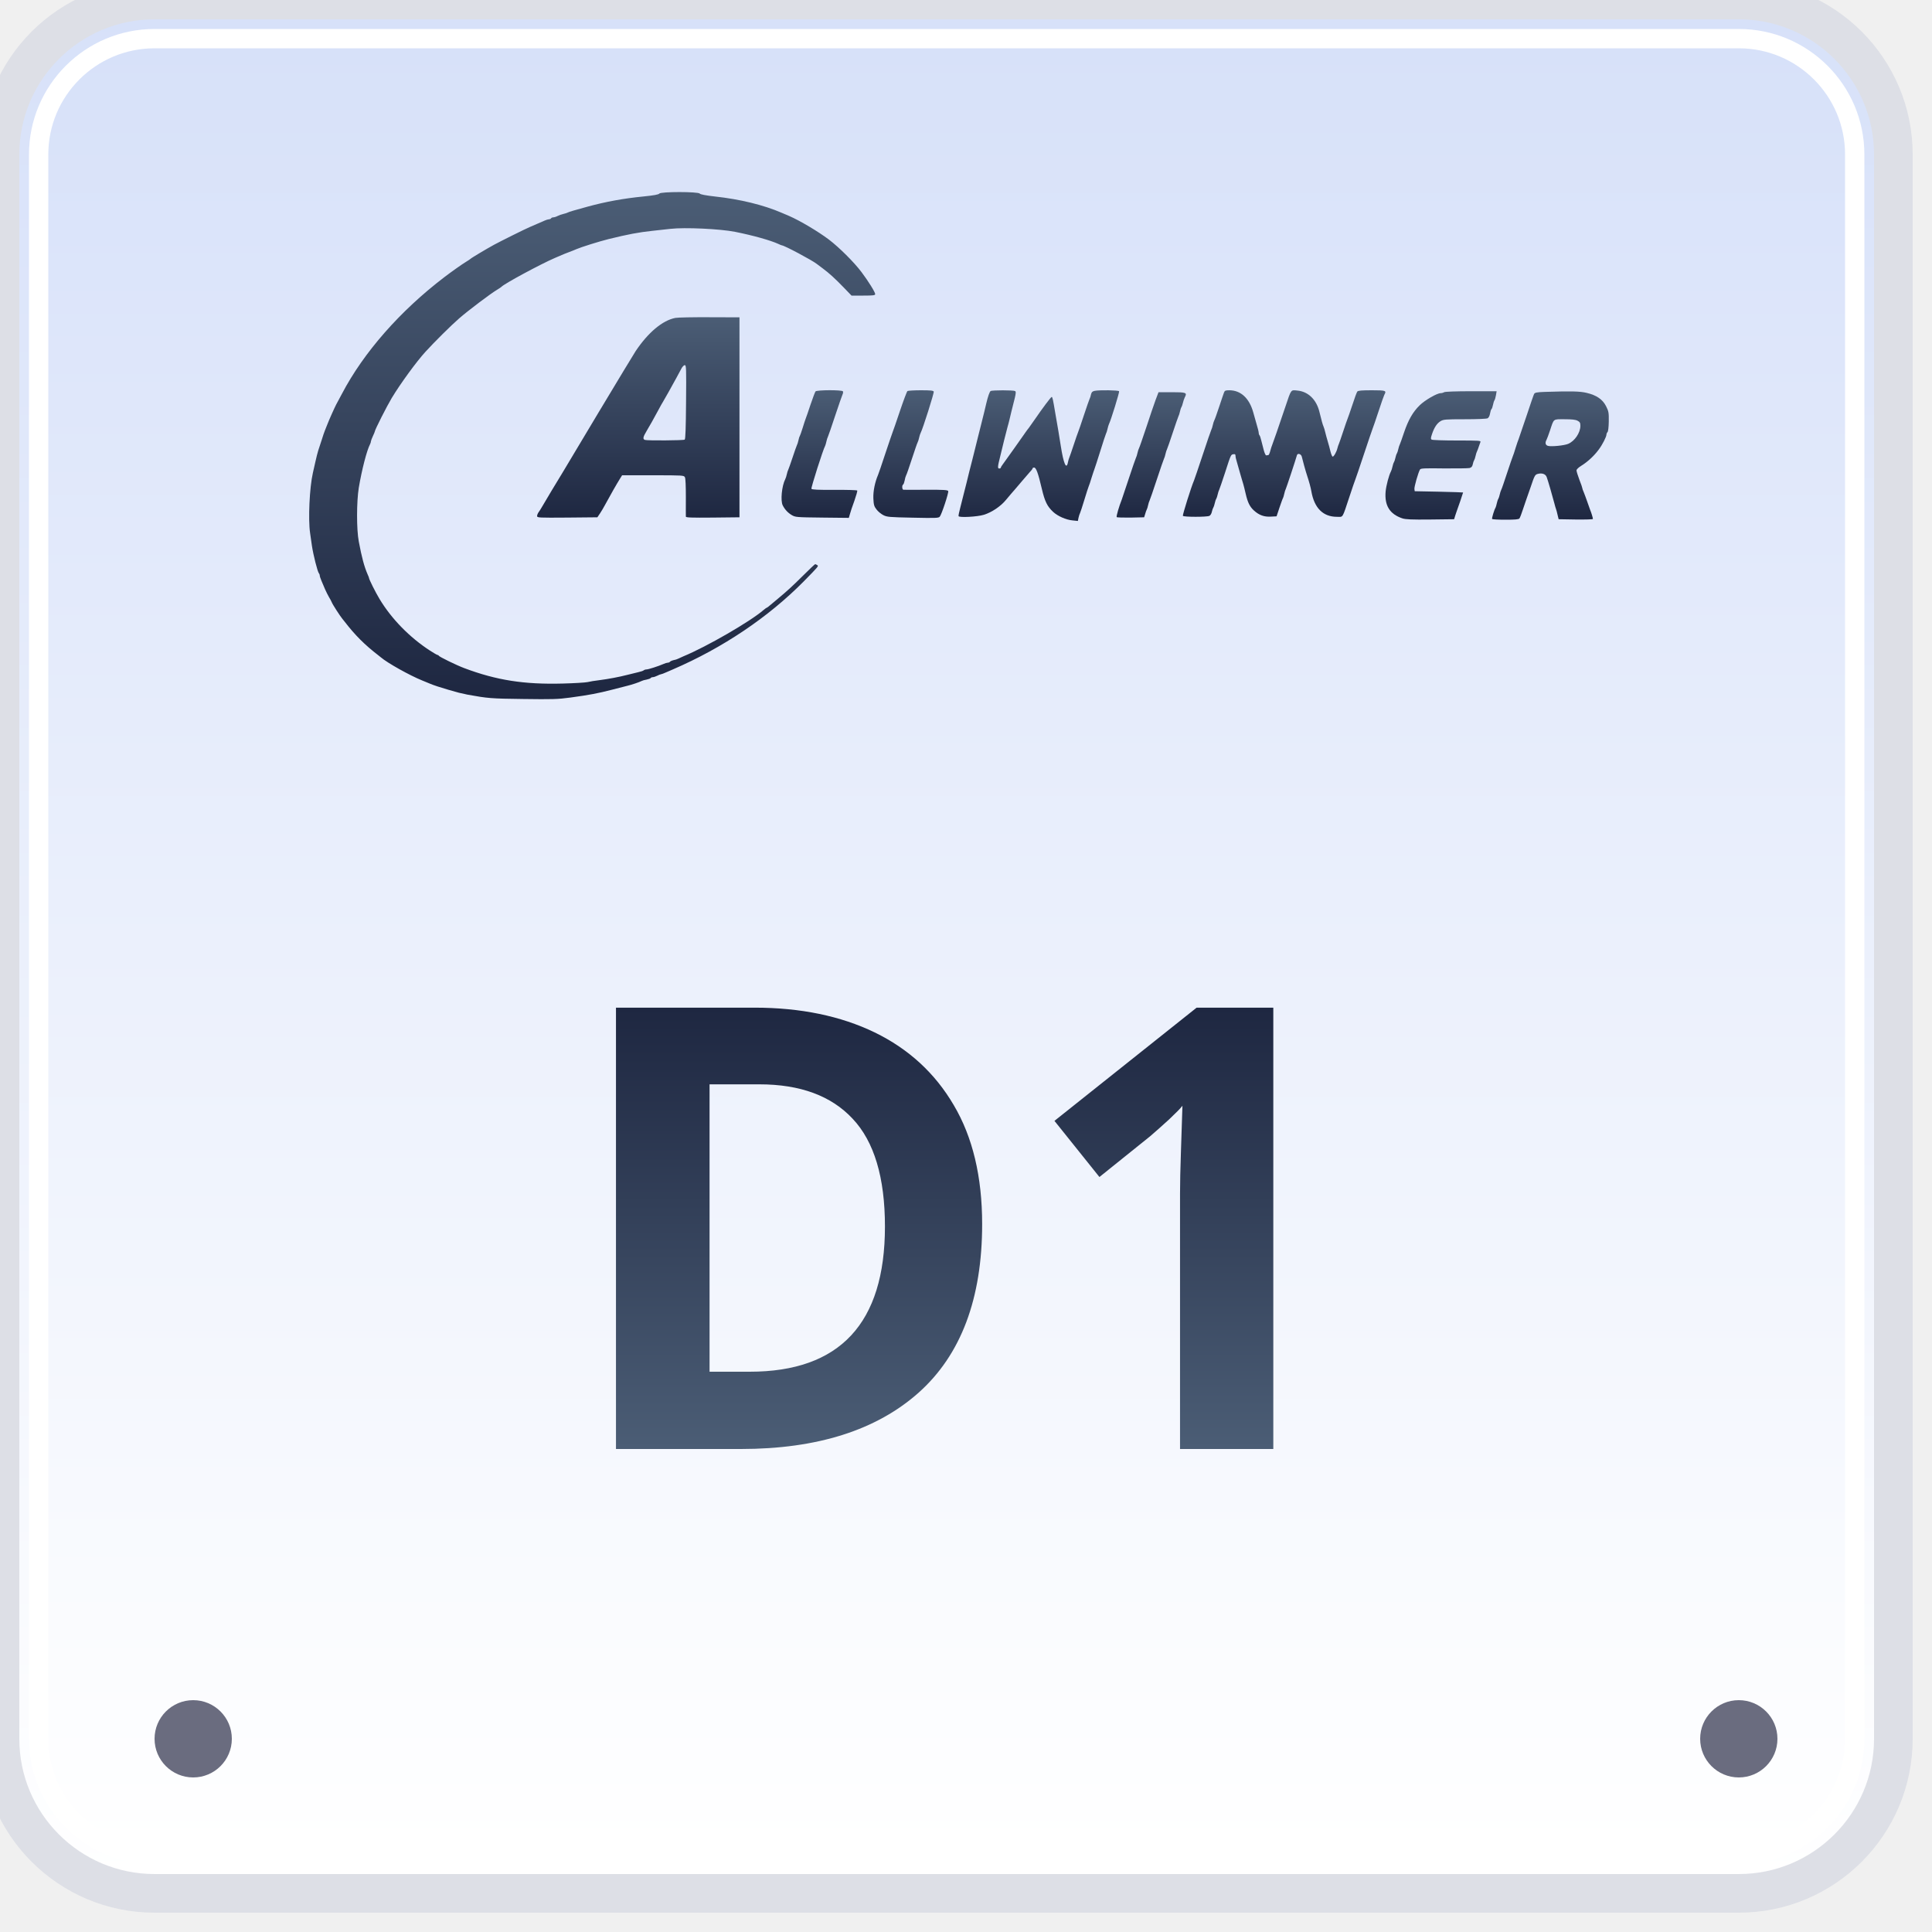
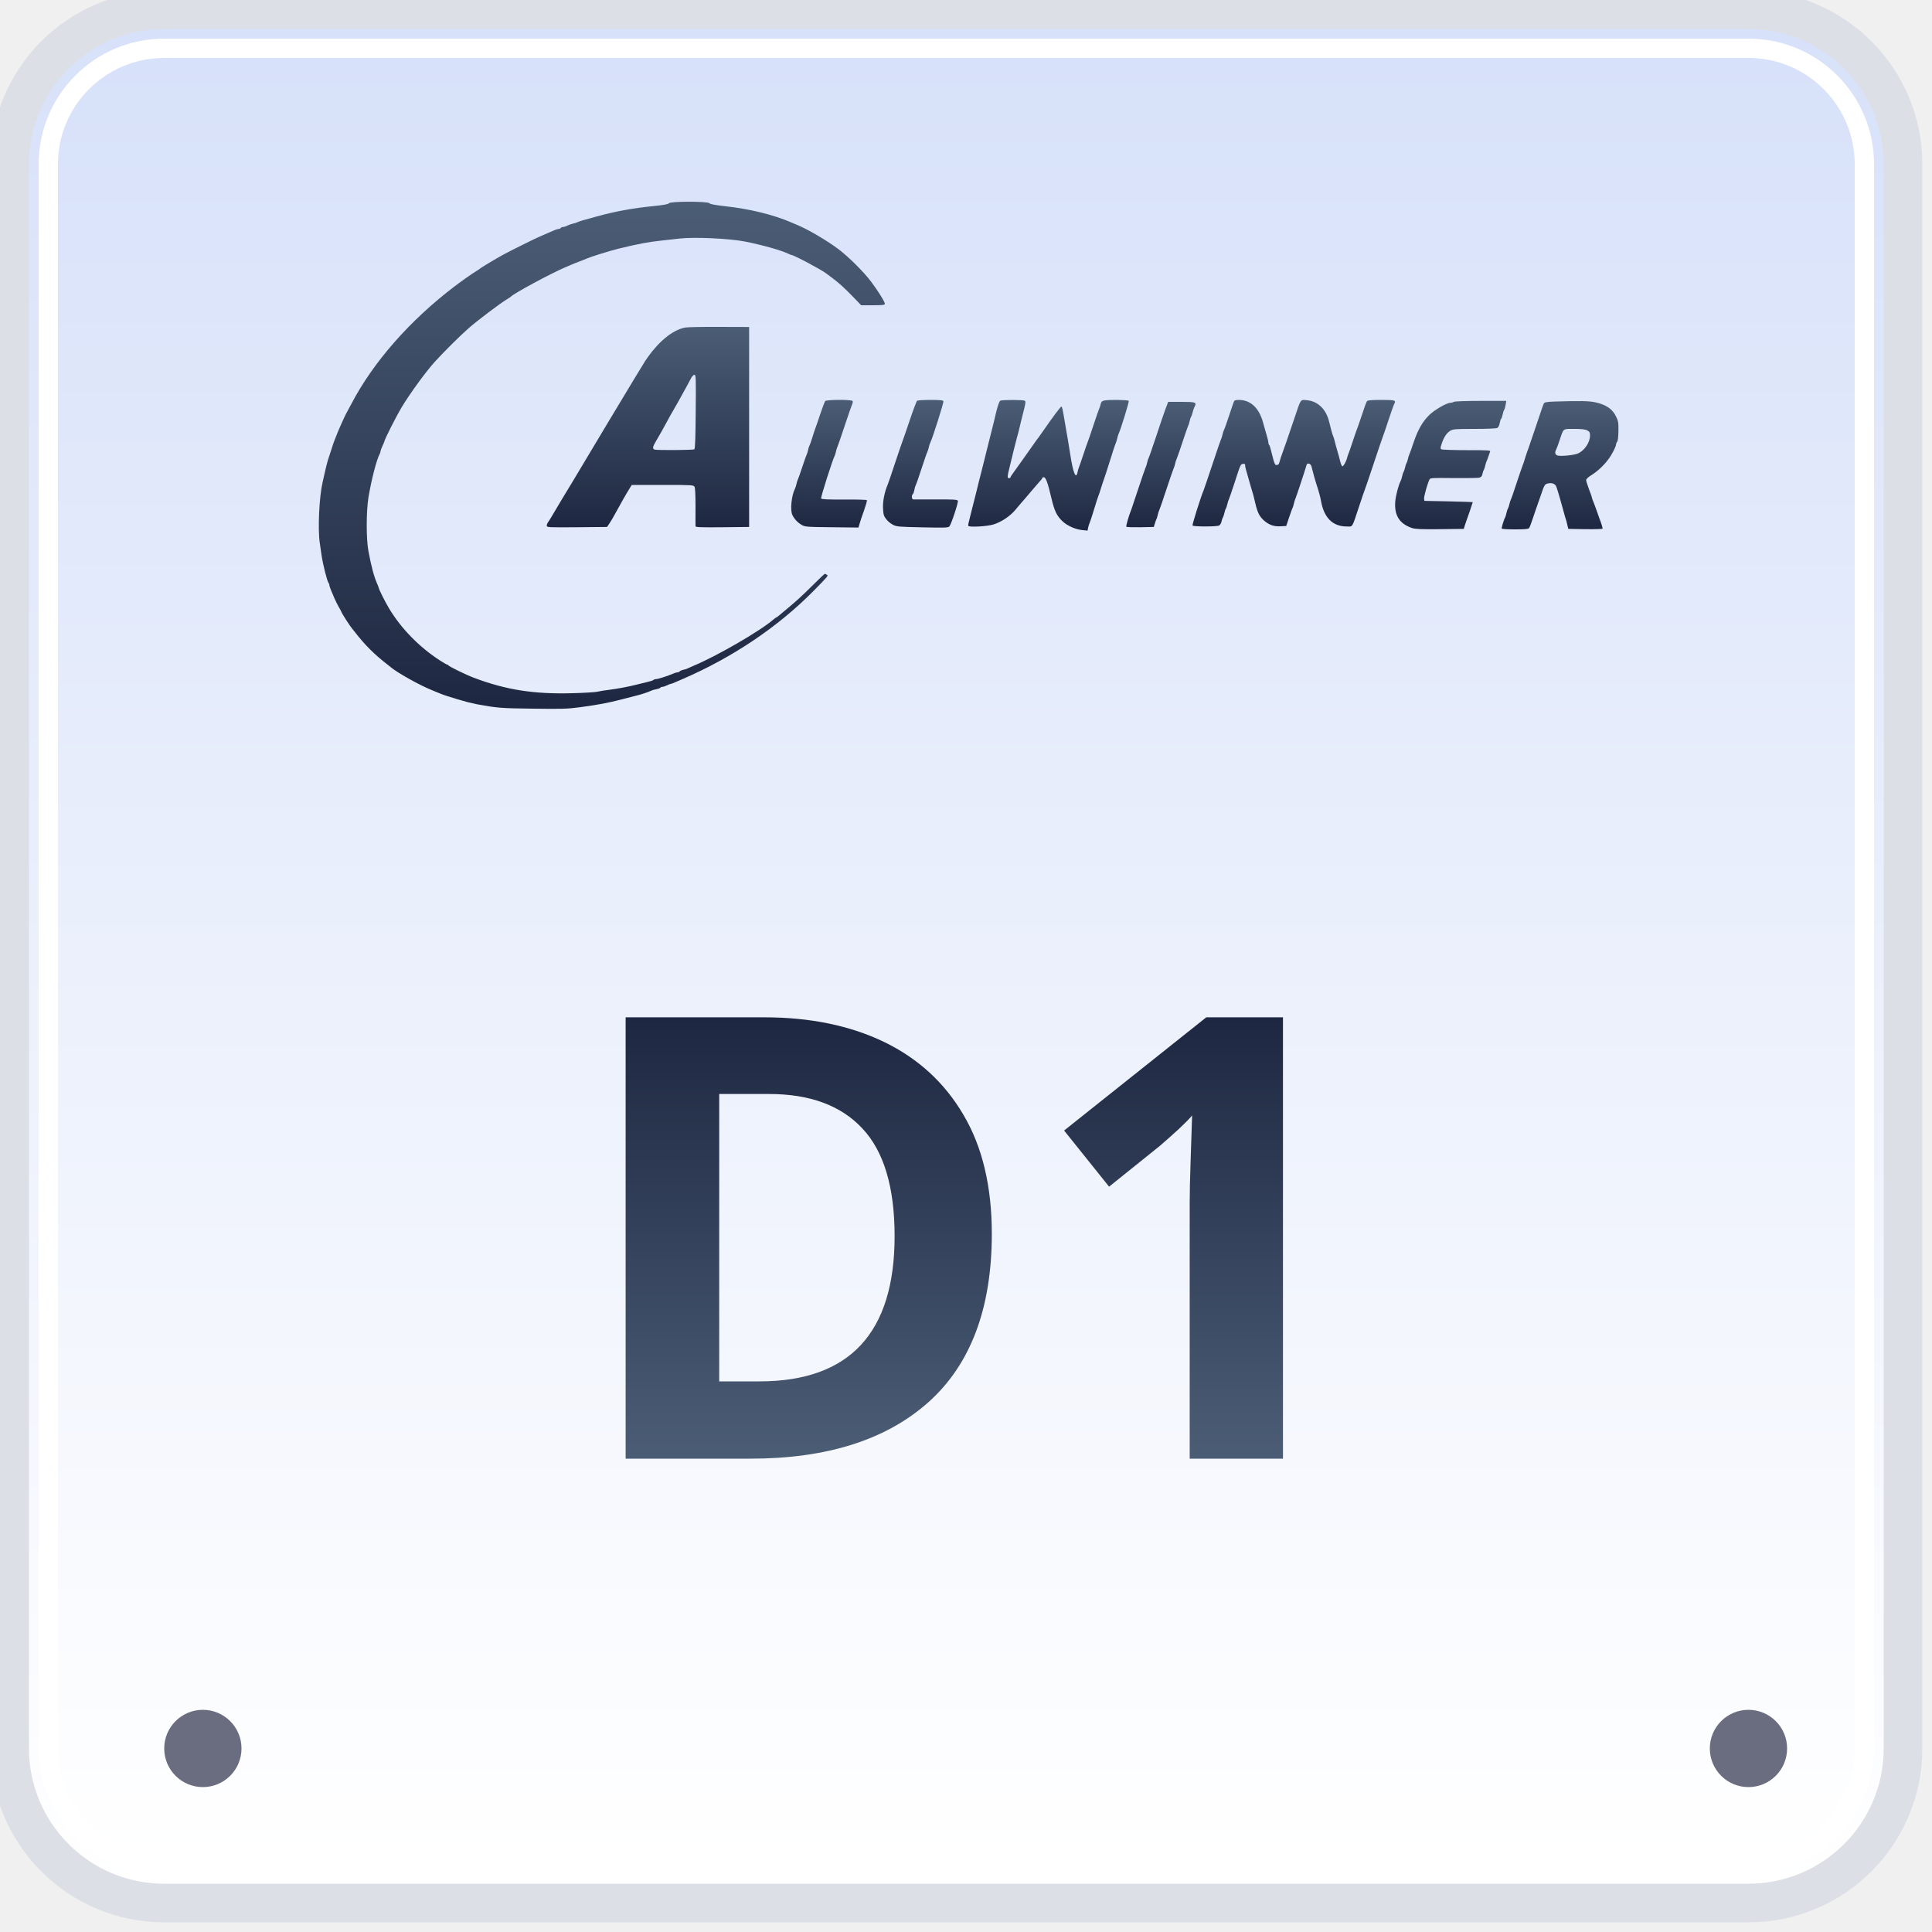
<svg xmlns="http://www.w3.org/2000/svg" width="100" height="100">
  <defs>
    <linearGradient id="soc_bg" x1="0%" y1="0%" x2="0%" y2="100%">
      <stop offset="0%" style="stop-color:#d7e1f9;stop-opacity:1" />
      <stop offset="100%" style="stop-color:#ffffff;stop-opacity:1" />
    </linearGradient>
    <linearGradient id="soc_name" x1="0%" y1="0%" x2="0%" y2="100%">
      <stop offset="0%" style="stop-color:#1e2741;stop-opacity:1" />
      <stop offset="100%" style="stop-color:#4b5d75;stop-opacity:1" />
    </linearGradient>
  </defs>
-   <rect width="98" height="98" fill="url(#soc_bg)" rx="8" stroke="#dddfe6" stroke-width="2" />
-   <rect x="2" y="2" width="94" height="94" fill="url(#soc_bg)" rx="6" stroke="#ffffff" stroke-width="1" />
-   <g transform="translate(16,80) scale(0.005,-0.005)" fill="url(#soc_name)">
-     <path d="M3625 13996 c-7 -10 -56 -19 -165 -30 -205 -20 -395 -55 -580 -106 -139 -38 -187 -52 -200 -59 -9 -5 -30 -12 -49 -16 -18 -4 -44 -13 -59 -21 -15 -8 -35 -14 -44 -14 -9 0 -20 -4 -23 -10 -3 -5 -13 -10 -22 -10 -8 0 -29 -6 -46 -14 -28 -13 -66 -29 -152 -66 -42 -17 -313 -152 -371 -184 -79 -43 -238 -138 -244 -146 -3 -3 -23 -17 -45 -30 -36 -21 -159 -108 -225 -159 -457 -348 -836 -779 -1061 -1209 -27 -50 -53 -100 -59 -110 -15 -28 -76 -164 -90 -202 -7 -19 -19 -48 -26 -65 -7 -16 -22 -61 -34 -100 -12 -38 -28 -88 -36 -110 -7 -22 -20 -74 -29 -115 -9 -41 -21 -93 -26 -115 -35 -152 -50 -481 -29 -622 6 -38 14 -97 19 -133 14 -94 58 -269 72 -284 5 -6 9 -16 9 -24 0 -7 8 -32 18 -55 10 -23 27 -62 37 -87 11 -25 29 -61 40 -80 12 -19 25 -44 29 -54 6 -19 90 -149 111 -173 5 -7 15 -18 20 -25 111 -144 209 -242 353 -353 7 -5 18 -15 25 -20 66 -57 298 -187 427 -239 36 -15 74 -31 85 -35 33 -14 105 -38 185 -61 41 -11 91 -25 110 -31 19 -5 60 -14 90 -20 210 -38 243 -41 575 -45 302 -4 357 -3 490 15 199 27 286 44 430 81 66 17 138 36 160 41 46 11 123 37 146 49 9 5 33 12 53 15 20 4 39 11 42 16 3 5 13 9 22 9 9 0 30 7 46 15 15 8 33 15 38 15 5 0 30 9 56 21 26 11 56 24 67 29 519 224 989 541 1355 911 154 157 156 159 140 169 -8 5 -18 10 -21 10 -4 0 -60 -53 -125 -118 -118 -117 -166 -160 -258 -237 -26 -22 -62 -52 -80 -67 -17 -15 -34 -28 -37 -28 -3 0 -19 -11 -35 -25 -136 -118 -589 -380 -829 -479 -22 -10 -47 -21 -55 -25 -9 -5 -30 -12 -48 -15 -17 -4 -34 -12 -37 -17 -4 -5 -13 -9 -22 -9 -8 0 -29 -6 -46 -14 -50 -22 -155 -56 -175 -56 -10 0 -22 -4 -28 -9 -5 -5 -31 -14 -59 -20 -27 -7 -77 -19 -110 -27 -85 -22 -197 -43 -290 -55 -44 -5 -99 -14 -123 -20 -24 -5 -139 -12 -255 -15 -400 -11 -688 34 -1022 160 -80 30 -258 117 -263 128 -2 5 -8 8 -13 8 -4 0 -40 20 -78 45 -211 137 -399 329 -523 536 -41 68 -108 202 -108 216 0 3 -6 19 -14 36 -36 83 -61 177 -92 342 -24 125 -23 413 0 555 31 185 83 388 117 452 5 10 9 23 9 30 1 7 9 31 20 53 11 22 19 44 20 48 0 17 126 265 176 348 88 146 256 377 349 478 87 96 264 272 347 344 90 79 323 255 393 297 22 13 42 27 45 30 24 30 408 237 555 300 28 12 59 25 70 30 11 5 45 19 75 30 30 11 64 25 75 30 50 22 238 81 335 105 203 50 310 70 450 85 52 6 138 15 190 21 150 17 513 0 670 -31 185 -37 367 -88 447 -125 17 -8 34 -15 37 -15 24 0 315 -155 361 -192 6 -5 33 -25 60 -45 70 -52 127 -104 220 -200 l80 -83 123 0 c101 0 122 3 122 15 0 20 -70 133 -143 230 -77 102 -229 253 -335 334 -114 86 -300 196 -412 245 -19 8 -55 23 -80 34 -185 80 -430 140 -690 168 -96 11 -149 21 -156 30 -17 21 -405 21 -419 0z" />
-     <path d="M3791 12709 c-133 -26 -282 -151 -411 -344 -18 -27 -192 -315 -387 -640 -194 -324 -357 -597 -362 -605 -32 -50 -216 -358 -225 -375 -6 -11 -19 -31 -28 -44 -10 -13 -18 -32 -18 -42 0 -19 12 -19 312 -17 l312 3 27 40 c15 22 40 65 56 95 39 73 120 216 150 263 l23 37 320 0 c309 0 320 -1 330 -20 7 -12 10 -92 10 -208 0 -103 -1 -193 0 -200 0 -10 59 -12 278 -10 l277 3 0 1035 0 1035 -310 1 c-170 1 -330 -2 -354 -7z m111 -871 c-2 -263 -6 -384 -14 -389 -14 -9 -390 -11 -412 -3 -24 9 -20 30 18 93 36 60 67 116 124 221 19 36 38 70 42 75 4 6 31 53 60 105 29 52 67 120 83 150 17 30 39 72 50 93 10 20 26 37 36 37 15 0 16 -33 13 -382z" />
-     <path d="M5242 11948 c-5 -7 -29 -69 -52 -138 -23 -69 -45 -134 -50 -145 -4 -11 -19 -54 -31 -95 -13 -41 -26 -79 -30 -85 -4 -5 -10 -26 -14 -45 -4 -19 -11 -41 -16 -50 -4 -8 -24 -64 -44 -125 -20 -60 -40 -117 -44 -125 -5 -9 -12 -31 -16 -50 -4 -19 -11 -41 -16 -50 -36 -70 -51 -224 -26 -272 22 -43 53 -76 93 -100 38 -22 47 -23 315 -26 l276 -3 11 38 c5 21 26 83 46 137 19 54 33 103 30 108 -3 5 -109 8 -236 7 -170 -1 -233 2 -238 11 -6 10 122 412 142 445 3 6 9 26 13 45 4 19 11 41 16 50 4 8 38 105 74 215 37 110 71 210 77 222 6 11 7 26 4 32 -10 16 -270 15 -284 -1z" />
-     <path d="M6194 11952 c-6 -4 -41 -97 -78 -207 -37 -110 -71 -209 -76 -220 -5 -11 -38 -110 -75 -220 -36 -110 -70 -209 -75 -220 -33 -76 -52 -171 -49 -244 3 -67 8 -83 32 -114 15 -21 47 -47 70 -59 39 -20 60 -22 307 -27 233 -5 266 -4 278 10 20 23 94 248 88 265 -5 12 -43 15 -228 14 -123 0 -229 -1 -235 0 -15 0 -18 46 -4 54 5 3 12 22 16 42 3 20 10 44 15 53 6 9 32 86 60 171 28 85 54 162 59 170 5 9 12 31 16 50 4 19 11 41 16 50 21 38 140 413 135 426 -4 11 -31 14 -133 14 -70 0 -133 -4 -139 -8z" />
-     <path d="M7055 11952 c-11 -7 -28 -55 -46 -132 -10 -44 -23 -98 -53 -217 -8 -32 -22 -87 -31 -123 -9 -36 -23 -92 -31 -125 -8 -33 -22 -87 -30 -120 -8 -33 -22 -86 -30 -117 -7 -32 -21 -84 -28 -115 -8 -32 -22 -85 -30 -118 -8 -33 -24 -96 -35 -139 -12 -44 -20 -84 -18 -89 5 -17 194 -7 262 14 81 25 172 86 227 152 24 29 47 57 53 63 16 18 56 64 115 134 30 35 67 78 82 95 16 16 28 33 28 38 0 4 7 7 15 7 21 0 42 -58 80 -220 31 -132 56 -182 117 -239 47 -44 134 -82 199 -88 l57 -6 7 34 c4 18 11 40 16 49 4 8 24 69 44 135 20 66 40 129 45 140 5 11 19 52 30 90 12 39 26 79 30 90 5 11 31 94 60 185 28 91 55 172 59 180 5 9 12 31 16 50 4 19 11 41 15 50 20 39 110 331 105 340 -7 11 -204 14 -253 4 -24 -5 -32 -13 -38 -37 -3 -17 -10 -38 -15 -47 -4 -8 -31 -85 -59 -170 -28 -85 -55 -164 -60 -175 -5 -11 -25 -69 -45 -130 -20 -60 -40 -119 -45 -130 -5 -11 -12 -35 -15 -52 -16 -81 -46 -10 -74 172 -5 33 -17 103 -25 155 -9 52 -23 136 -32 185 -24 144 -29 166 -37 166 -8 0 -94 -115 -177 -236 -25 -36 -52 -74 -60 -85 -8 -10 -21 -26 -28 -37 -7 -10 -35 -49 -62 -88 -27 -38 -55 -78 -62 -88 -25 -36 -108 -152 -123 -172 -8 -10 -15 -23 -15 -27 0 -4 -7 -8 -16 -8 -18 0 -17 19 10 125 8 33 26 107 40 165 15 58 31 121 36 140 6 19 15 55 21 80 10 44 22 93 54 219 12 52 13 66 3 73 -16 10 -239 10 -253 0z" />
-     <path d="M9471 11937 c-5 -12 -27 -78 -50 -147 -23 -69 -45 -132 -50 -140 -5 -9 -12 -31 -16 -50 -4 -19 -11 -41 -16 -50 -4 -8 -45 -125 -89 -260 -45 -135 -85 -254 -90 -265 -27 -60 -120 -357 -115 -365 8 -13 251 -13 275 0 10 5 22 24 25 42 4 18 11 38 15 43 4 6 11 26 15 45 4 19 11 40 15 45 4 6 11 26 15 45 4 19 11 41 16 50 4 8 31 87 60 175 62 193 61 189 88 193 16 3 21 -2 21 -17 0 -11 6 -40 14 -63 7 -24 23 -79 35 -123 13 -44 26 -91 31 -105 4 -14 16 -59 25 -100 21 -92 43 -136 86 -175 53 -48 106 -67 174 -63 l60 3 30 90 c17 50 33 95 37 100 3 6 9 26 13 45 4 19 11 41 16 50 6 12 97 285 115 348 7 24 43 13 50 -15 7 -32 41 -155 54 -193 22 -66 39 -129 45 -165 30 -174 121 -265 265 -265 67 0 52 -24 130 210 28 85 55 164 60 175 5 11 45 130 90 265 45 135 85 254 90 265 5 11 32 90 60 175 28 85 55 163 60 172 25 45 18 48 -129 48 -103 0 -141 -3 -150 -13 -6 -7 -29 -69 -51 -138 -23 -68 -45 -133 -50 -144 -5 -11 -25 -69 -45 -130 -20 -60 -40 -119 -45 -130 -5 -11 -12 -31 -15 -45 -10 -41 -39 -90 -50 -87 -5 2 -15 26 -22 53 -6 27 -19 74 -28 104 -9 30 -21 73 -26 95 -5 22 -13 49 -18 60 -9 19 -20 61 -42 150 -31 129 -117 212 -229 222 -69 7 -62 17 -124 -168 -70 -209 -127 -372 -136 -394 -5 -11 -14 -39 -20 -62 -6 -24 -15 -44 -20 -44 -6 -1 -15 -2 -22 -3 -6 -1 -17 23 -25 52 -7 28 -19 74 -26 101 -6 27 -15 53 -20 57 -4 4 -7 15 -7 24 0 9 -9 48 -21 86 -11 38 -27 94 -35 124 -41 148 -129 229 -247 230 -40 0 -49 -3 -56 -23z" />
-     <path d="M11750 11940 c-8 -5 -25 -10 -36 -10 -39 0 -164 -73 -217 -125 -70 -68 -118 -151 -162 -281 -20 -60 -40 -116 -44 -124 -5 -9 -12 -31 -16 -50 -4 -19 -11 -39 -15 -45 -4 -5 -11 -26 -15 -45 -4 -19 -11 -39 -15 -45 -4 -5 -11 -26 -15 -45 -4 -19 -11 -41 -16 -50 -21 -39 -49 -146 -55 -207 -13 -146 42 -235 173 -279 33 -11 96 -14 289 -12 l247 3 9 30 c5 17 12 37 15 45 13 34 70 200 69 202 -1 1 -113 5 -251 8 l-250 5 -3 23 c-3 22 40 173 58 202 7 12 47 14 247 11 132 -1 251 1 265 4 20 5 29 15 34 38 3 18 10 37 14 42 4 6 11 26 15 45 4 19 11 41 16 50 4 8 12 29 17 45 6 17 13 38 17 48 7 16 -9 17 -241 17 -137 0 -255 4 -263 9 -11 7 -11 16 3 57 23 69 51 111 88 134 30 18 51 20 251 20 124 0 226 4 237 10 11 6 21 26 25 50 4 22 10 42 15 45 4 3 11 22 15 42 4 21 11 43 15 48 5 6 12 30 16 53 l7 42 -264 0 c-153 0 -270 -4 -279 -10z" />
-     <path d="M12788 11943 c-80 -3 -99 -7 -107 -21 -5 -9 -41 -114 -80 -232 -40 -118 -76 -224 -80 -235 -5 -11 -19 -51 -31 -90 -11 -38 -25 -79 -30 -90 -5 -11 -32 -90 -60 -175 -28 -85 -54 -162 -59 -170 -5 -9 -12 -31 -16 -50 -4 -19 -11 -39 -15 -45 -4 -5 -11 -26 -15 -45 -4 -19 -10 -39 -13 -45 -14 -22 -40 -110 -36 -117 3 -5 65 -8 138 -8 99 0 136 3 145 13 6 8 22 49 36 93 15 43 29 86 32 94 3 8 25 71 49 140 39 116 44 126 72 134 44 12 81 0 93 -32 11 -27 61 -200 81 -277 5 -22 13 -47 16 -55 3 -8 11 -35 16 -60 l11 -45 178 -3 c97 -1 177 1 177 6 0 10 -17 67 -30 97 -4 11 -18 49 -30 85 -12 36 -29 79 -36 97 -8 17 -14 35 -14 40 0 5 -13 44 -30 86 -16 43 -30 87 -30 97 0 11 19 30 50 49 65 40 133 103 180 167 39 52 80 133 80 156 0 8 5 19 11 25 7 7 12 52 13 111 1 90 -1 103 -28 157 -36 71 -99 114 -201 138 -69 17 -162 19 -437 10z m342 -298 c25 -13 30 -22 30 -53 0 -72 -59 -159 -127 -187 -40 -17 -171 -30 -207 -21 -28 7 -34 32 -16 64 5 9 21 53 36 97 41 124 29 115 150 115 75 0 114 -4 134 -15z" />
-     <path d="M8762 11858 c-17 -46 -60 -173 -96 -283 -37 -110 -70 -207 -75 -215 -5 -9 -12 -31 -16 -50 -4 -19 -11 -41 -16 -50 -4 -8 -38 -105 -74 -215 -37 -110 -69 -207 -72 -215 -28 -69 -59 -176 -53 -183 3 -4 69 -6 145 -5 l139 3 11 35 c5 19 13 40 16 45 4 6 10 26 14 45 4 19 11 41 16 50 4 8 38 105 74 215 36 110 70 207 74 215 5 9 12 31 16 50 4 19 11 41 16 50 4 8 31 85 59 170 28 85 55 162 59 170 5 9 12 31 16 50 4 19 11 40 15 45 4 6 11 25 15 43 4 18 13 45 20 59 26 49 15 53 -135 53 l-137 0 -31 -82z" />
+   <g transform="translate(0.5,0.5)">
+     <rect x="0" y="0" width="98" height="98" fill="url(#soc_bg)" rx="8" stroke="#dddfe6" stroke-width="2" />
+     <rect x="2" y="2" width="94" height="94" fill="url(#soc_bg)" rx="6" stroke="#ffffff" stroke-width="1" />
+     <g transform="translate(16,80) scale(0.005,-0.005)" fill="url(#soc_name)">
+       <path d="M3625 13996 c-7 -10 -56 -19 -165 -30 -205 -20 -395 -55 -580 -106 -139 -38 -187 -52 -200 -59 -9 -5 -30 -12 -49 -16 -18 -4 -44 -13 -59 -21 -15 -8 -35 -14 -44 -14 -9 0 -20 -4 -23 -10 -3 -5 -13 -10 -22 -10 -8 0 -29 -6 -46 -14 -28 -13 -66 -29 -152 -66 -42 -17 -313 -152 -371 -184 -79 -43 -238 -138 -244 -146 -3 -3 -23 -17 -45 -30 -36 -21 -159 -108 -225 -159 -457 -348 -836 -779 -1061 -1209 -27 -50 -53 -100 -59 -110 -15 -28 -76 -164 -90 -202 -7 -19 -19 -48 -26 -65 -7 -16 -22 -61 -34 -100 -12 -38 -28 -88 -36 -110 -7 -22 -20 -74 -29 -115 -9 -41 -21 -93 -26 -115 -35 -152 -50 -481 -29 -622 6 -38 14 -97 19 -133 14 -94 58 -269 72 -284 5 -6 9 -16 9 -24 0 -7 8 -32 18 -55 10 -23 27 -62 37 -87 11 -25 29 -61 40 -80 12 -19 25 -44 29 -54 6 -19 90 -149 111 -173 5 -7 15 -18 20 -25 111 -144 209 -242 353 -353 7 -5 18 -15 25 -20 66 -57 298 -187 427 -239 36 -15 74 -31 85 -35 33 -14 105 -38 185 -61 41 -11 91 -25 110 -31 19 -5 60 -14 90 -20 210 -38 243 -41 575 -45 302 -4 357 -3 490 15 199 27 286 44 430 81 66 17 138 36 160 41 46 11 123 37 146 49 9 5 33 12 53 15 20 4 39 11 42 16 3 5 13 9 22 9 9 0 30 7 46 15 15 8 33 15 38 15 5 0 30 9 56 21 26 11 56 24 67 29 519 224 989 541 1355 911 154 157 156 159 140 169 -8 5 -18 10 -21 10 -4 0 -60 -53 -125 -118 -118 -117 -166 -160 -258 -237 -26 -22 -62 -52 -80 -67 -17 -15 -34 -28 -37 -28 -3 0 -19 -11 -35 -25 -136 -118 -589 -380 -829 -479 -22 -10 -47 -21 -55 -25 -9 -5 -30 -12 -48 -15 -17 -4 -34 -12 -37 -17 -4 -5 -13 -9 -22 -9 -8 0 -29 -6 -46 -14 -50 -22 -155 -56 -175 -56 -10 0 -22 -4 -28 -9 -5 -5 -31 -14 -59 -20 -27 -7 -77 -19 -110 -27 -85 -22 -197 -43 -290 -55 -44 -5 -99 -14 -123 -20 -24 -5 -139 -12 -255 -15 -400 -11 -688 34 -1022 160 -80 30 -258 117 -263 128 -2 5 -8 8 -13 8 -4 0 -40 20 -78 45 -211 137 -399 329 -523 536 -41 68 -108 202 -108 216 0 3 -6 19 -14 36 -36 83 -61 177 -92 342 -24 125 -23 413 0 555 31 185 83 388 117 452 5 10 9 23 9 30 1 7 9 31 20 53 11 22 19 44 20 48 0 17 126 265 176 348 88 146 256 377 349 478 87 96 264 272 347 344 90 79 323 255 393 297 22 13 42 27 45 30 24 30 408 237 555 300 28 12 59 25 70 30 11 5 45 19 75 30 30 11 64 25 75 30 50 22 238 81 335 105 203 50 310 70 450 85 52 6 138 15 190 21 150 17 513 0 670 -31 185 -37 367 -88 447 -125 17 -8 34 -15 37 -15 24 0 315 -155 361 -192 6 -5 33 -25 60 -45 70 -52 127 -104 220 -200 l80 -83 123 0 c101 0 122 3 122 15 0 20 -70 133 -143 230 -77 102 -229 253 -335 334 -114 86 -300 196 -412 245 -19 8 -55 23 -80 34 -185 80 -430 140 -690 168 -96 11 -149 21 -156 30 -17 21 -405 21 -419 0z" />
+       <path d="M3791 12709 c-133 -26 -282 -151 -411 -344 -18 -27 -192 -315 -387 -640 -194 -324 -357 -597 -362 -605 -32 -50 -216 -358 -225 -375 -6 -11 -19 -31 -28 -44 -10 -13 -18 -32 -18 -42 0 -19 12 -19 312 -17 l312 3 27 40 c15 22 40 65 56 95 39 73 120 216 150 263 l23 37 320 0 c309 0 320 -1 330 -20 7 -12 10 -92 10 -208 0 -103 -1 -193 0 -200 0 -10 59 -12 278 -10 l277 3 0 1035 0 1035 -310 1 c-170 1 -330 -2 -354 -7z m111 -871 c-2 -263 -6 -384 -14 -389 -14 -9 -390 -11 -412 -3 -24 9 -20 30 18 93 36 60 67 116 124 221 19 36 38 70 42 75 4 6 31 53 60 105 29 52 67 120 83 150 17 30 39 72 50 93 10 20 26 37 36 37 15 0 16 -33 13 -382z" />
+       <path d="M5242 11948 c-5 -7 -29 -69 -52 -138 -23 -69 -45 -134 -50 -145 -4 -11 -19 -54 -31 -95 -13 -41 -26 -79 -30 -85 -4 -5 -10 -26 -14 -45 -4 -19 -11 -41 -16 -50 -4 -8 -24 -64 -44 -125 -20 -60 -40 -117 -44 -125 -5 -9 -12 -31 -16 -50 -4 -19 -11 -41 -16 -50 -36 -70 -51 -224 -26 -272 22 -43 53 -76 93 -100 38 -22 47 -23 315 -26 l276 -3 11 38 c5 21 26 83 46 137 19 54 33 103 30 108 -3 5 -109 8 -236 7 -170 -1 -233 2 -238 11 -6 10 122 412 142 445 3 6 9 26 13 45 4 19 11 41 16 50 4 8 38 105 74 215 37 110 71 210 77 222 6 11 7 26 4 32 -10 16 -270 15 -284 -1z" />
+       <path d="M6194 11952 c-6 -4 -41 -97 -78 -207 -37 -110 -71 -209 -76 -220 -5 -11 -38 -110 -75 -220 -36 -110 -70 -209 -75 -220 -33 -76 -52 -171 -49 -244 3 -67 8 -83 32 -114 15 -21 47 -47 70 -59 39 -20 60 -22 307 -27 233 -5 266 -4 278 10 20 23 94 248 88 265 -5 12 -43 15 -228 14 -123 0 -229 -1 -235 0 -15 0 -18 46 -4 54 5 3 12 22 16 42 3 20 10 44 15 53 6 9 32 86 60 171 28 85 54 162 59 170 5 9 12 31 16 50 4 19 11 41 16 50 21 38 140 413 135 426 -4 11 -31 14 -133 14 -70 0 -133 -4 -139 -8z" />
+       <path d="M7055 11952 c-11 -7 -28 -55 -46 -132 -10 -44 -23 -98 -53 -217 -8 -32 -22 -87 -31 -123 -9 -36 -23 -92 -31 -125 -8 -33 -22 -87 -30 -120 -8 -33 -22 -86 -30 -117 -7 -32 -21 -84 -28 -115 -8 -32 -22 -85 -30 -118 -8 -33 -24 -96 -35 -139 -12 -44 -20 -84 -18 -89 5 -17 194 -7 262 14 81 25 172 86 227 152 24 29 47 57 53 63 16 18 56 64 115 134 30 35 67 78 82 95 16 16 28 33 28 38 0 4 7 7 15 7 21 0 42 -58 80 -220 31 -132 56 -182 117 -239 47 -44 134 -82 199 -88 l57 -6 7 34 c4 18 11 40 16 49 4 8 24 69 44 135 20 66 40 129 45 140 5 11 19 52 30 90 12 39 26 79 30 90 5 11 31 94 60 185 28 91 55 172 59 180 5 9 12 31 16 50 4 19 11 41 15 50 20 39 110 331 105 340 -7 11 -204 14 -253 4 -24 -5 -32 -13 -38 -37 -3 -17 -10 -38 -15 -47 -4 -8 -31 -85 -59 -170 -28 -85 -55 -164 -60 -175 -5 -11 -25 -69 -45 -130 -20 -60 -40 -119 -45 -130 -5 -11 -12 -35 -15 -52 -16 -81 -46 -10 -74 172 -5 33 -17 103 -25 155 -9 52 -23 136 -32 185 -24 144 -29 166 -37 166 -8 0 -94 -115 -177 -236 -25 -36 -52 -74 -60 -85 -8 -10 -21 -26 -28 -37 -7 -10 -35 -49 -62 -88 -27 -38 -55 -78 -62 -88 -25 -36 -108 -152 -123 -172 -8 -10 -15 -23 -15 -27 0 -4 -7 -8 -16 -8 -18 0 -17 19 10 125 8 33 26 107 40 165 15 58 31 121 36 140 6 19 15 55 21 80 10 44 22 93 54 219 12 52 13 66 3 73 -16 10 -239 10 -253 0z" />
+       <path d="M9471 11937 c-5 -12 -27 -78 -50 -147 -23 -69 -45 -132 -50 -140 -5 -9 -12 -31 -16 -50 -4 -19 -11 -41 -16 -50 -4 -8 -45 -125 -89 -260 -45 -135 -85 -254 -90 -265 -27 -60 -120 -357 -115 -365 8 -13 251 -13 275 0 10 5 22 24 25 42 4 18 11 38 15 43 4 6 11 26 15 45 4 19 11 40 15 45 4 6 11 26 15 45 4 19 11 41 16 50 4 8 31 87 60 175 62 193 61 189 88 193 16 3 21 -2 21 -17 0 -11 6 -40 14 -63 7 -24 23 -79 35 -123 13 -44 26 -91 31 -105 4 -14 16 -59 25 -100 21 -92 43 -136 86 -175 53 -48 106 -67 174 -63 l60 3 30 90 c17 50 33 95 37 100 3 6 9 26 13 45 4 19 11 41 16 50 6 12 97 285 115 348 7 24 43 13 50 -15 7 -32 41 -155 54 -193 22 -66 39 -129 45 -165 30 -174 121 -265 265 -265 67 0 52 -24 130 210 28 85 55 164 60 175 5 11 45 130 90 265 45 135 85 254 90 265 5 11 32 90 60 175 28 85 55 163 60 172 25 45 18 48 -129 48 -103 0 -141 -3 -150 -13 -6 -7 -29 -69 -51 -138 -23 -68 -45 -133 -50 -144 -5 -11 -25 -69 -45 -130 -20 -60 -40 -119 -45 -130 -5 -11 -12 -31 -15 -45 -10 -41 -39 -90 -50 -87 -5 2 -15 26 -22 53 -6 27 -19 74 -28 104 -9 30 -21 73 -26 95 -5 22 -13 49 -18 60 -9 19 -20 61 -42 150 -31 129 -117 212 -229 222 -69 7 -62 17 -124 -168 -70 -209 -127 -372 -136 -394 -5 -11 -14 -39 -20 -62 -6 -24 -15 -44 -20 -44 -6 -1 -15 -2 -22 -3 -6 -1 -17 23 -25 52 -7 28 -19 74 -26 101 -6 27 -15 53 -20 57 -4 4 -7 15 -7 24 0 9 -9 48 -21 86 -11 38 -27 94 -35 124 -41 148 -129 229 -247 230 -40 0 -49 -3 -56 -23z" />
+       <path d="M11750 11940 c-8 -5 -25 -10 -36 -10 -39 0 -164 -73 -217 -125 -70 -68 -118 -151 -162 -281 -20 -60 -40 -116 -44 -124 -5 -9 -12 -31 -16 -50 -4 -19 -11 -39 -15 -45 -4 -5 -11 -26 -15 -45 -4 -19 -11 -39 -15 -45 -4 -5 -11 -26 -15 -45 -4 -19 -11 -41 -16 -50 -21 -39 -49 -146 -55 -207 -13 -146 42 -235 173 -279 33 -11 96 -14 289 -12 l247 3 9 30 c5 17 12 37 15 45 13 34 70 200 69 202 -1 1 -113 5 -251 8 l-250 5 -3 23 c-3 22 40 173 58 202 7 12 47 14 247 11 132 -1 251 1 265 4 20 5 29 15 34 38 3 18 10 37 14 42 4 6 11 26 15 45 4 19 11 41 16 50 4 8 12 29 17 45 6 17 13 38 17 48 7 16 -9 17 -241 17 -137 0 -255 4 -263 9 -11 7 -11 16 3 57 23 69 51 111 88 134 30 18 51 20 251 20 124 0 226 4 237 10 11 6 21 26 25 50 4 22 10 42 15 45 4 3 11 22 15 42 4 21 11 43 15 48 5 6 12 30 16 53 l7 42 -264 0 c-153 0 -270 -4 -279 -10z" />
+       <path d="M12788 11943 c-80 -3 -99 -7 -107 -21 -5 -9 -41 -114 -80 -232 -40 -118 -76 -224 -80 -235 -5 -11 -19 -51 -31 -90 -11 -38 -25 -79 -30 -90 -5 -11 -32 -90 -60 -175 -28 -85 -54 -162 -59 -170 -5 -9 -12 -31 -16 -50 -4 -19 -11 -39 -15 -45 -4 -5 -11 -26 -15 -45 -4 -19 -10 -39 -13 -45 -14 -22 -40 -110 -36 -117 3 -5 65 -8 138 -8 99 0 136 3 145 13 6 8 22 49 36 93 15 43 29 86 32 94 3 8 25 71 49 140 39 116 44 126 72 134 44 12 81 0 93 -32 11 -27 61 -200 81 -277 5 -22 13 -47 16 -55 3 -8 11 -35 16 -60 l11 -45 178 -3 c97 -1 177 1 177 6 0 10 -17 67 -30 97 -4 11 -18 49 -30 85 -12 36 -29 79 -36 97 -8 17 -14 35 -14 40 0 5 -13 44 -30 86 -16 43 -30 87 -30 97 0 11 19 30 50 49 65 40 133 103 180 167 39 52 80 133 80 156 0 8 5 19 11 25 7 7 12 52 13 111 1 90 -1 103 -28 157 -36 71 -99 114 -201 138 -69 17 -162 19 -437 10z m342 -298 c25 -13 30 -22 30 -53 0 -72 -59 -159 -127 -187 -40 -17 -171 -30 -207 -21 -28 7 -34 32 -16 64 5 9 21 53 36 97 41 124 29 115 150 115 75 0 114 -4 134 -15z" />
+       <path d="M8762 11858 c-17 -46 -60 -173 -96 -283 -37 -110 -70 -207 -75 -215 -5 -9 -12 -31 -16 -50 -4 -19 -11 -41 -16 -50 -4 -8 -38 -105 -74 -215 -37 -110 -69 -207 -72 -215 -28 -69 -59 -176 -53 -183 3 -4 69 -6 145 -5 l139 3 11 35 c5 19 13 40 16 45 4 6 10 26 14 45 4 19 11 41 16 50 4 8 38 105 74 215 36 110 70 207 74 215 5 9 12 31 16 50 4 19 11 41 16 50 4 8 31 85 59 170 28 85 55 162 59 170 5 9 12 31 16 50 4 19 11 40 15 45 4 6 11 25 15 43 4 18 13 45 20 59 26 49 15 53 -135 53 l-137 0 -31 -82z" />
+     </g>
+     <text x="50" y="75" fill="url(#soc_name)" text-anchor="middle">
+       <tspan font-weight="600" font-size="32" font-family="Adobe Heiti Std, sans-serif">D1</tspan>
+     </text>
+     <circle cx="10" cy="90" r="2" fill="#6a6c7f" />
+     <circle cx="90" cy="90" r="2" fill="#6a6c7f" />
  </g>
-   <text x="50" y="75" fill="url(#soc_name)" text-anchor="middle">
-     <tspan font-weight="600" font-size="32" font-family="Adobe Heiti Std, sans-serif">D1</tspan>
-   </text>
-   <circle cx="10" cy="90" r="2" fill="#6a6c7f" />
-   <circle cx="90" cy="90" r="2" fill="#6a6c7f" />
</svg>
